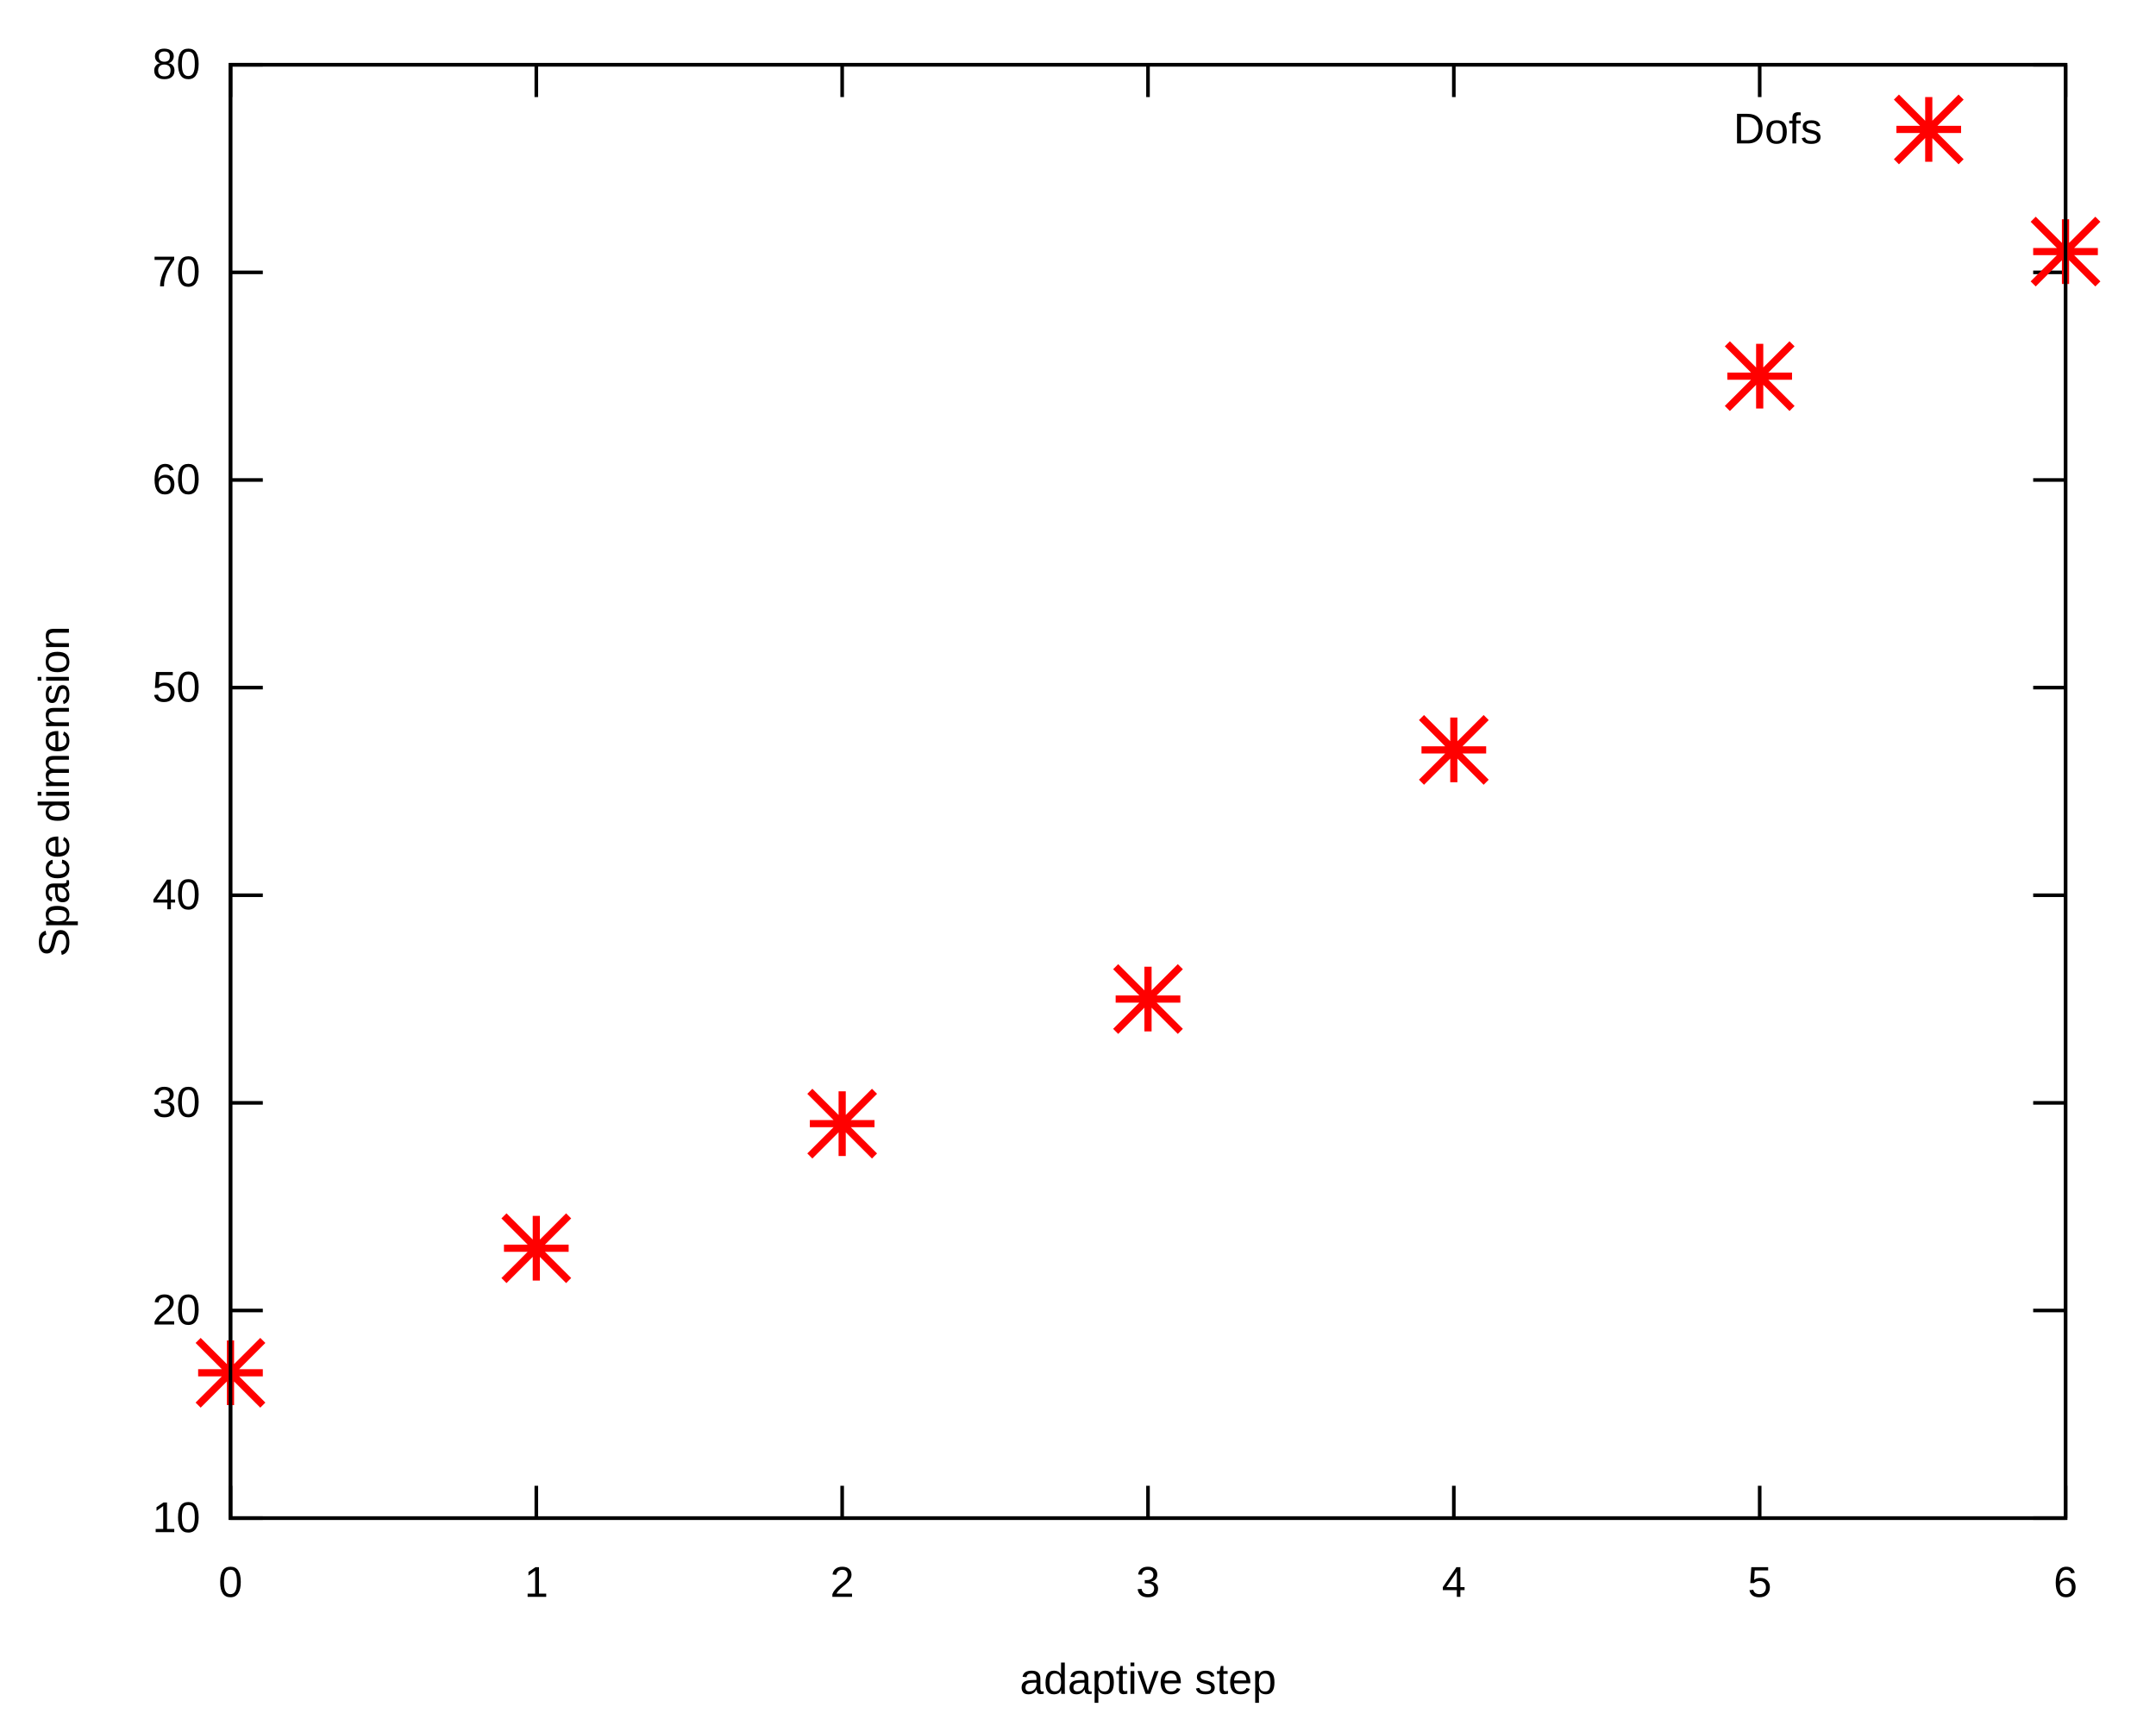
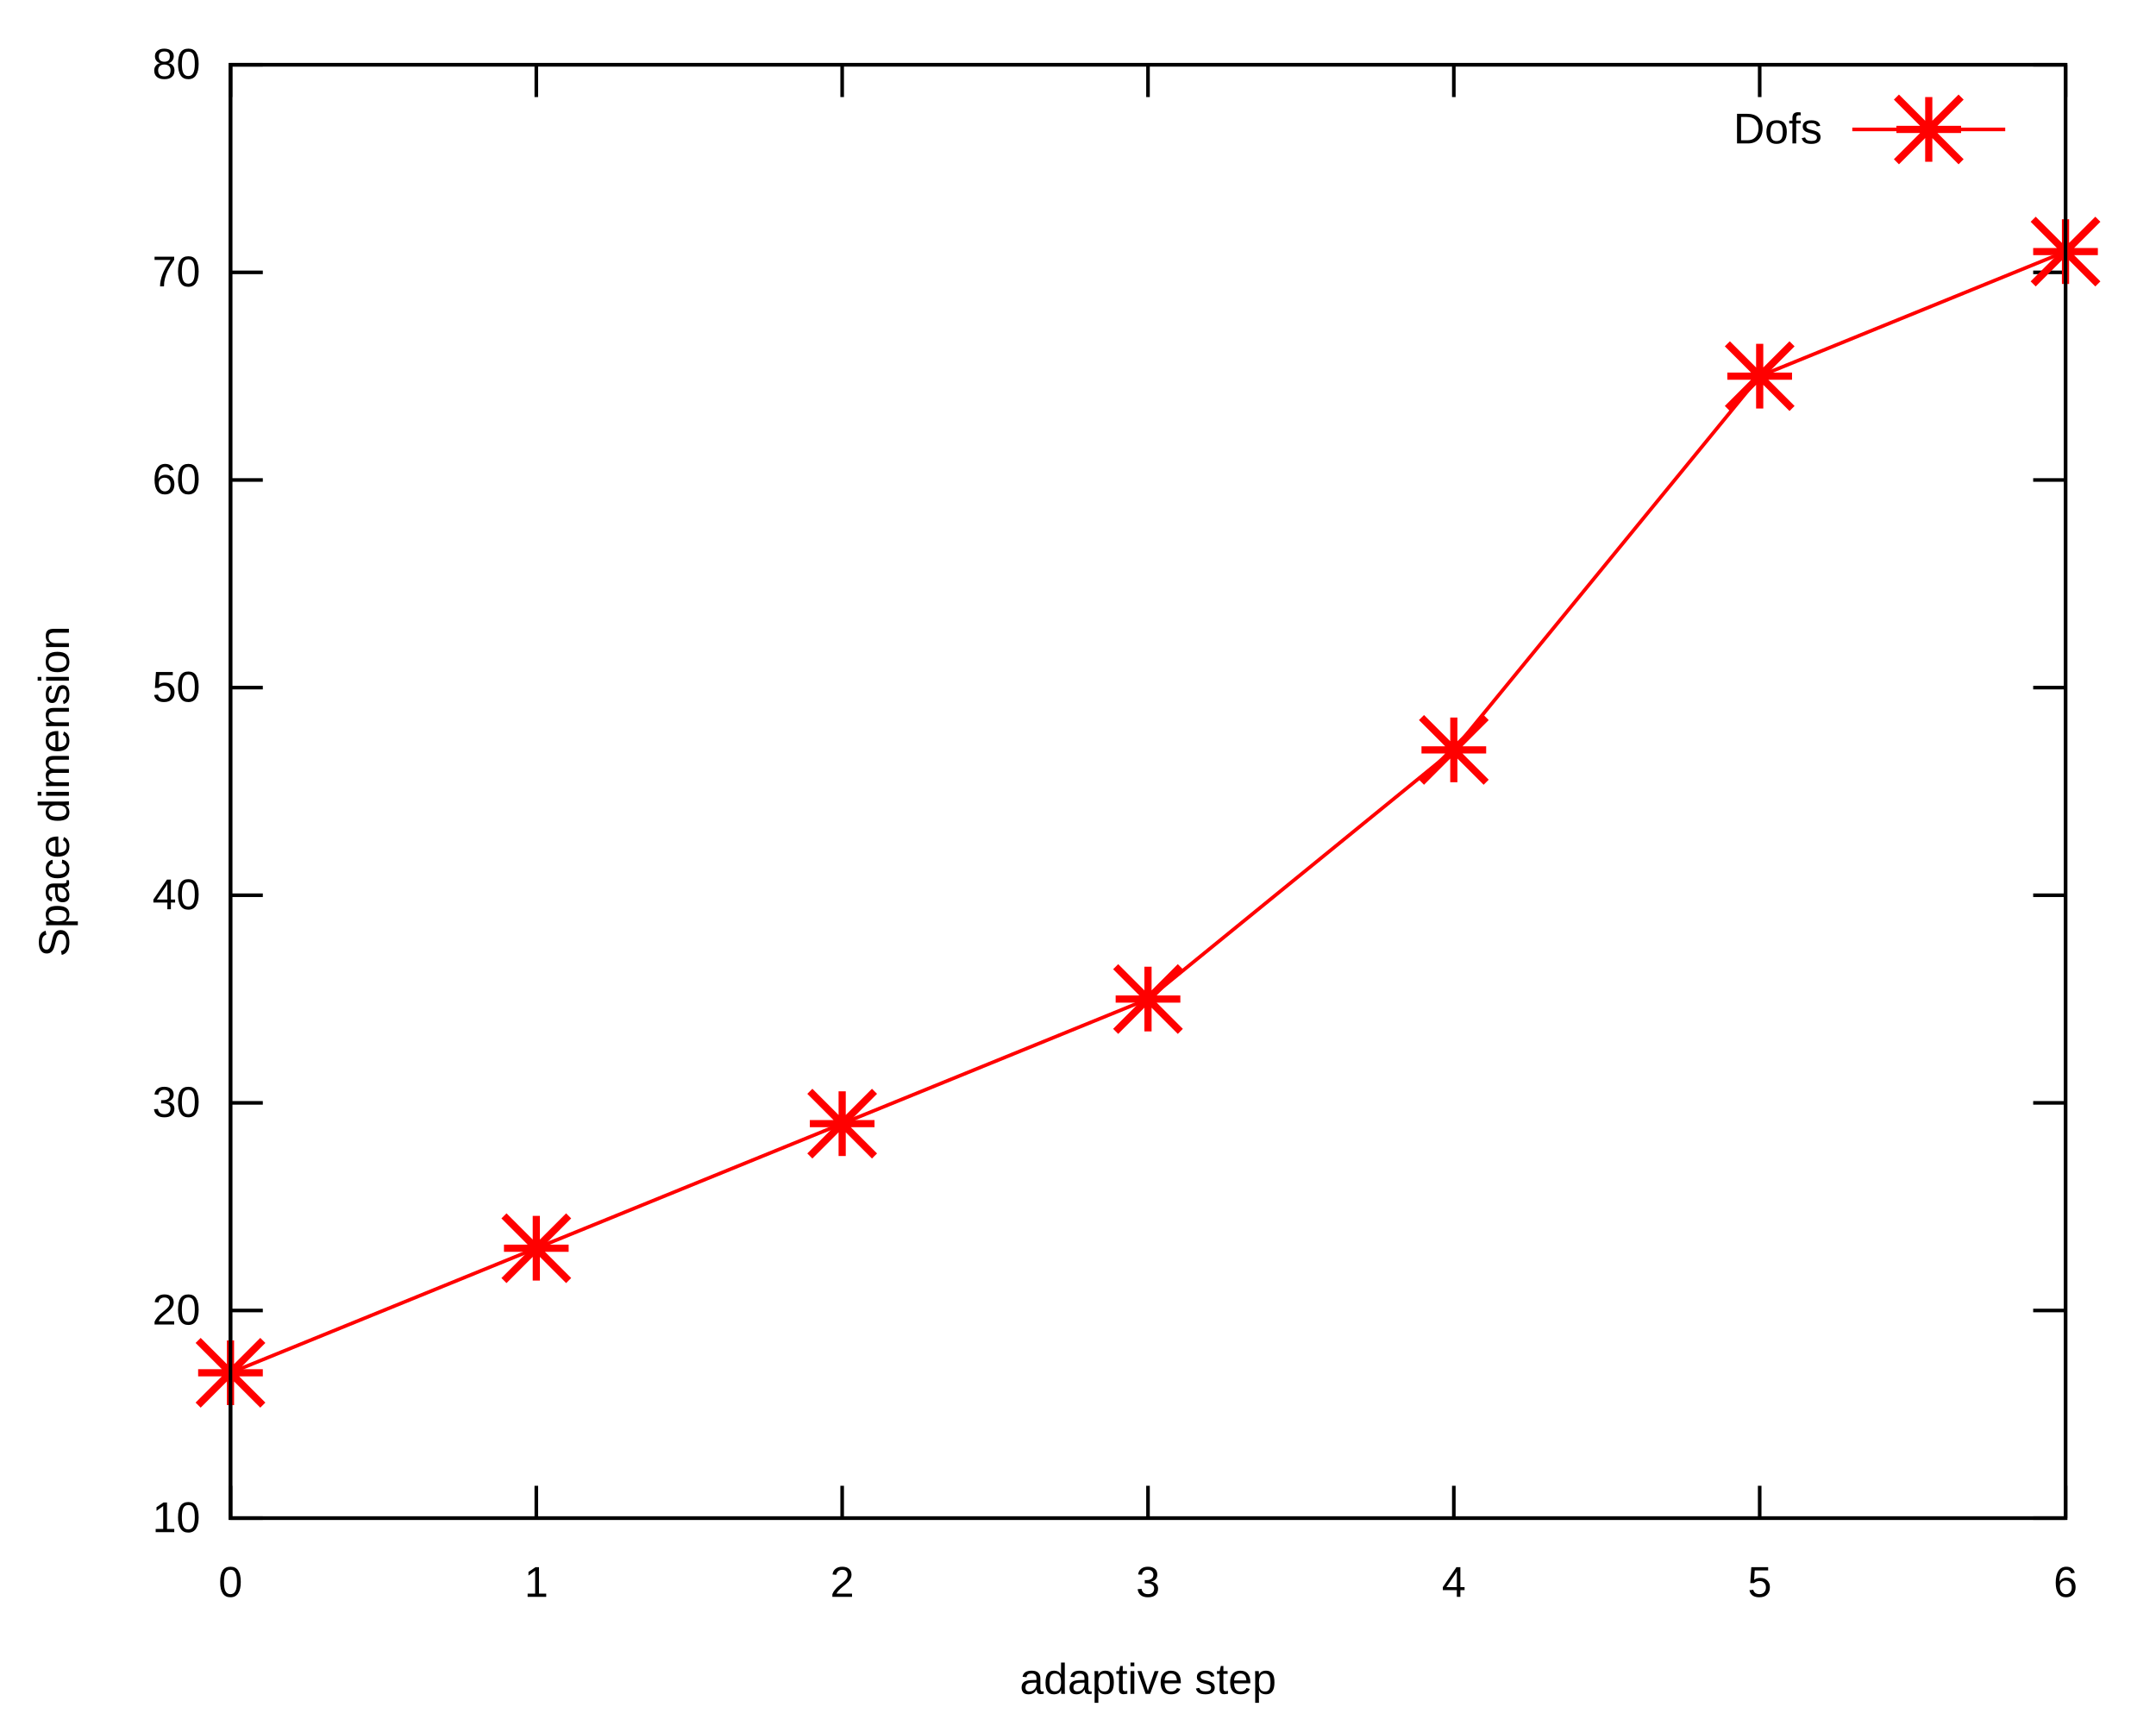
<svg xmlns="http://www.w3.org/2000/svg" xmlns:xlink="http://www.w3.org/1999/xlink" width="600" height="480" viewBox="0 0 600 480">
  <g id="gnuplot_canvas">
    <rect x="0" y="0" width="600" height="480" fill="none" />
    <defs>
      <circle id="gpDot" r="0.5" stroke-width="0.5" stroke="currentColor" />
      <path id="gpPt0" stroke-width="0.222" stroke="currentColor" d="M-1,0 h2 M0,-1 v2" />
      <path id="gpPt1" stroke-width="0.222" stroke="currentColor" d="M-1,-1 L1,1 M1,-1 L-1,1" />
      <path id="gpPt2" stroke-width="0.222" stroke="currentColor" d="M-1,0 L1,0 M0,-1 L0,1 M-1,-1 L1,1 M-1,1 L1,-1" />
      <rect id="gpPt3" stroke-width="0.222" stroke="currentColor" x="-1" y="-1" width="2" height="2" />
      <rect id="gpPt4" stroke-width="0.222" stroke="currentColor" fill="currentColor" x="-1" y="-1" width="2" height="2" />
      <circle id="gpPt5" stroke-width="0.222" stroke="currentColor" cx="0" cy="0" r="1" />
      <use xlink:href="#gpPt5" id="gpPt6" fill="currentColor" stroke="none" />
      <path id="gpPt7" stroke-width="0.222" stroke="currentColor" d="M0,-1.33 L-1.33,0.67 L1.33,0.67 z" />
      <use xlink:href="#gpPt7" id="gpPt8" fill="currentColor" stroke="none" />
      <use xlink:href="#gpPt7" id="gpPt9" stroke="currentColor" transform="rotate(180)" />
      <use xlink:href="#gpPt9" id="gpPt10" fill="currentColor" stroke="none" />
      <use xlink:href="#gpPt3" id="gpPt11" stroke="currentColor" transform="rotate(45)" />
      <use xlink:href="#gpPt11" id="gpPt12" fill="currentColor" stroke="none" />
      <path id="gpPt13" stroke-width="0.222" stroke="currentColor" d="M0,1.330 L1.265,0.411 L0.782,-1.067 L-0.782,-1.076 L-1.265,0.411 z" />
      <use xlink:href="#gpPt13" id="gpPt14" fill="currentColor" stroke="none" />
      <filter id="textbox" filterUnits="objectBoundingBox" x="0" y="0" height="1" width="1">
        <feFlood flood-color="white" flood-opacity="1" result="bgnd" />
        <feComposite in="SourceGraphic" in2="bgnd" operator="atop" />
      </filter>
      <filter id="greybox" filterUnits="objectBoundingBox" x="0" y="0" height="1" width="1">
        <feFlood flood-color="lightgrey" flood-opacity="1" result="grey" />
        <feComposite in="SourceGraphic" in2="grey" operator="atop" />
      </filter>
    </defs>
    <g fill="none" color="white" stroke="black" stroke-width="1.00" stroke-linecap="butt" stroke-linejoin="miter">
</g>
    <g fill="none" color="black" stroke="currentColor" stroke-width="1.00" stroke-linecap="butt" stroke-linejoin="miter">
      <path stroke="black" d="M64.14,422.40 L73.14,422.40 M574.82,422.40 L565.82,422.40  " />
      <g transform="translate(55.75,426.30)" stroke="none" fill="black" font-family="Arial" font-size="12.00" text-anchor="end">
        <text>
          <tspan font-family="Arial"> 10</tspan>
        </text>
      </g>
    </g>
    <g fill="none" color="black" stroke="currentColor" stroke-width="1.00" stroke-linecap="butt" stroke-linejoin="miter">
      <path stroke="black" d="M64.14,364.63 L73.14,364.63 M574.82,364.63 L565.82,364.63  " />
      <g transform="translate(55.75,368.53)" stroke="none" fill="black" font-family="Arial" font-size="12.00" text-anchor="end">
        <text>
          <tspan font-family="Arial"> 20</tspan>
        </text>
      </g>
    </g>
    <g fill="none" color="black" stroke="currentColor" stroke-width="1.00" stroke-linecap="butt" stroke-linejoin="miter">
      <path stroke="black" d="M64.14,306.86 L73.14,306.86 M574.82,306.86 L565.82,306.86  " />
      <g transform="translate(55.75,310.76)" stroke="none" fill="black" font-family="Arial" font-size="12.00" text-anchor="end">
        <text>
          <tspan font-family="Arial"> 30</tspan>
        </text>
      </g>
    </g>
    <g fill="none" color="black" stroke="currentColor" stroke-width="1.00" stroke-linecap="butt" stroke-linejoin="miter">
      <path stroke="black" d="M64.14,249.09 L73.14,249.09 M574.82,249.09 L565.82,249.09  " />
      <g transform="translate(55.75,252.99)" stroke="none" fill="black" font-family="Arial" font-size="12.00" text-anchor="end">
        <text>
          <tspan font-family="Arial"> 40</tspan>
        </text>
      </g>
    </g>
    <g fill="none" color="black" stroke="currentColor" stroke-width="1.00" stroke-linecap="butt" stroke-linejoin="miter">
      <path stroke="black" d="M64.14,191.32 L73.14,191.32 M574.82,191.32 L565.82,191.32  " />
      <g transform="translate(55.75,195.22)" stroke="none" fill="black" font-family="Arial" font-size="12.00" text-anchor="end">
        <text>
          <tspan font-family="Arial"> 50</tspan>
        </text>
      </g>
    </g>
    <g fill="none" color="black" stroke="currentColor" stroke-width="1.00" stroke-linecap="butt" stroke-linejoin="miter">
      <path stroke="black" d="M64.14,133.55 L73.14,133.55 M574.82,133.55 L565.82,133.55  " />
      <g transform="translate(55.75,137.45)" stroke="none" fill="black" font-family="Arial" font-size="12.00" text-anchor="end">
        <text>
          <tspan font-family="Arial"> 60</tspan>
        </text>
      </g>
    </g>
    <g fill="none" color="black" stroke="currentColor" stroke-width="1.00" stroke-linecap="butt" stroke-linejoin="miter">
      <path stroke="black" d="M64.14,75.78 L73.14,75.78 M574.82,75.78 L565.82,75.78  " />
      <g transform="translate(55.75,79.68)" stroke="none" fill="black" font-family="Arial" font-size="12.00" text-anchor="end">
        <text>
          <tspan font-family="Arial"> 70</tspan>
        </text>
      </g>
    </g>
    <g fill="none" color="black" stroke="currentColor" stroke-width="1.00" stroke-linecap="butt" stroke-linejoin="miter">
      <path stroke="black" d="M64.14,18.01 L73.14,18.01 M574.82,18.01 L565.82,18.01  " />
      <g transform="translate(55.75,21.91)" stroke="none" fill="black" font-family="Arial" font-size="12.00" text-anchor="end">
        <text>
          <tspan font-family="Arial"> 80</tspan>
        </text>
      </g>
    </g>
    <g fill="none" color="black" stroke="currentColor" stroke-width="1.00" stroke-linecap="butt" stroke-linejoin="miter">
      <path stroke="black" d="M64.14,422.40 L64.14,413.40 M64.14,18.01 L64.14,27.01  " />
      <g transform="translate(64.14,444.30)" stroke="none" fill="black" font-family="Arial" font-size="12.00" text-anchor="middle">
        <text>
          <tspan font-family="Arial"> 0</tspan>
        </text>
      </g>
    </g>
    <g fill="none" color="black" stroke="currentColor" stroke-width="1.00" stroke-linecap="butt" stroke-linejoin="miter">
      <path stroke="black" d="M149.25,422.40 L149.25,413.40 M149.25,18.01 L149.25,27.01  " />
      <g transform="translate(149.25,444.30)" stroke="none" fill="black" font-family="Arial" font-size="12.00" text-anchor="middle">
        <text>
          <tspan font-family="Arial"> 1</tspan>
        </text>
      </g>
    </g>
    <g fill="none" color="black" stroke="currentColor" stroke-width="1.00" stroke-linecap="butt" stroke-linejoin="miter">
      <path stroke="black" d="M234.37,422.40 L234.37,413.40 M234.37,18.01 L234.37,27.01  " />
      <g transform="translate(234.37,444.30)" stroke="none" fill="black" font-family="Arial" font-size="12.00" text-anchor="middle">
        <text>
          <tspan font-family="Arial"> 2</tspan>
        </text>
      </g>
    </g>
    <g fill="none" color="black" stroke="currentColor" stroke-width="1.00" stroke-linecap="butt" stroke-linejoin="miter">
      <path stroke="black" d="M319.48,422.40 L319.48,413.40 M319.48,18.01 L319.48,27.01  " />
      <g transform="translate(319.48,444.30)" stroke="none" fill="black" font-family="Arial" font-size="12.00" text-anchor="middle">
        <text>
          <tspan font-family="Arial"> 3</tspan>
        </text>
      </g>
    </g>
    <g fill="none" color="black" stroke="currentColor" stroke-width="1.00" stroke-linecap="butt" stroke-linejoin="miter">
      <path stroke="black" d="M404.59,422.40 L404.59,413.40 M404.59,18.01 L404.59,27.01  " />
      <g transform="translate(404.59,444.30)" stroke="none" fill="black" font-family="Arial" font-size="12.00" text-anchor="middle">
        <text>
          <tspan font-family="Arial"> 4</tspan>
        </text>
      </g>
    </g>
    <g fill="none" color="black" stroke="currentColor" stroke-width="1.00" stroke-linecap="butt" stroke-linejoin="miter">
      <path stroke="black" d="M489.71,422.40 L489.71,413.40 M489.71,18.01 L489.71,27.01  " />
      <g transform="translate(489.71,444.30)" stroke="none" fill="black" font-family="Arial" font-size="12.00" text-anchor="middle">
        <text>
          <tspan font-family="Arial"> 5</tspan>
        </text>
      </g>
    </g>
    <g fill="none" color="black" stroke="currentColor" stroke-width="1.00" stroke-linecap="butt" stroke-linejoin="miter">
      <path stroke="black" d="M574.82,422.40 L574.82,413.40 M574.82,18.01 L574.82,27.01  " />
      <g transform="translate(574.82,444.30)" stroke="none" fill="black" font-family="Arial" font-size="12.00" text-anchor="middle">
        <text>
          <tspan font-family="Arial"> 6</tspan>
        </text>
      </g>
    </g>
    <g fill="none" color="black" stroke="currentColor" stroke-width="1.00" stroke-linecap="butt" stroke-linejoin="miter">
</g>
    <g fill="none" color="black" stroke="currentColor" stroke-width="1.00" stroke-linecap="butt" stroke-linejoin="miter">
      <path stroke="black" d="M64.14,18.01 L64.14,422.40 L574.82,422.40 L574.82,18.01 L64.14,18.01 Z  " />
    </g>
    <g fill="none" color="black" stroke="currentColor" stroke-width="1.00" stroke-linecap="butt" stroke-linejoin="miter">
</g>
    <g id="gnuplot_plot_1">
      <g fill="none" color="black" stroke="currentColor" stroke-width="1.00" stroke-linecap="butt" stroke-linejoin="miter">
        <g transform="translate(507.09,39.91)" stroke="none" fill="black" font-family="Arial" font-size="12.00" text-anchor="end">
          <text>
            <tspan font-family="Arial">Dofs</tspan>
          </text>
        </g>
      </g>
      <g fill="none" color="black" stroke="currentColor" stroke-width="1.00" stroke-linecap="butt" stroke-linejoin="miter">
+         <path stroke="rgb(255,   0,   0)" d="M515.48,36.01 L558.04,36.01 M64.14,381.96 L149.25,347.30 L234.37,312.64 L319.48,277.97 L404.59,208.65 L489.71,104.66   L574.82,70.00  " />
        <use xlink:href="#gpPt2" transform="translate(64.14,381.96) scale(9.00)" color="rgb(255,   0,   0)" />
        <use xlink:href="#gpPt2" transform="translate(149.25,347.30) scale(9.00)" color="rgb(255,   0,   0)" />
        <use xlink:href="#gpPt2" transform="translate(234.37,312.64) scale(9.00)" color="rgb(255,   0,   0)" />
        <use xlink:href="#gpPt2" transform="translate(319.48,277.97) scale(9.00)" color="rgb(255,   0,   0)" />
        <use xlink:href="#gpPt2" transform="translate(404.59,208.65) scale(9.00)" color="rgb(255,   0,   0)" />
        <use xlink:href="#gpPt2" transform="translate(489.71,104.66) scale(9.00)" color="rgb(255,   0,   0)" />
        <use xlink:href="#gpPt2" transform="translate(574.82,70.00) scale(9.00)" color="rgb(255,   0,   0)" />
        <use xlink:href="#gpPt2" transform="translate(536.76,36.01) scale(9.00)" color="rgb(255,   0,   0)" />
      </g>
    </g>
    <g fill="none" color="white" stroke="rgb(255,   0,   0)" stroke-width="2.00" stroke-linecap="butt" stroke-linejoin="miter">
</g>
    <g fill="none" color="black" stroke="currentColor" stroke-width="2.00" stroke-linecap="butt" stroke-linejoin="miter">
</g>
    <g fill="none" color="black" stroke="black" stroke-width="1.00" stroke-linecap="butt" stroke-linejoin="miter">
</g>
    <g fill="none" color="black" stroke="currentColor" stroke-width="1.00" stroke-linecap="butt" stroke-linejoin="miter">
      <path stroke="black" d="M64.14,18.01 L64.14,422.40 L574.82,422.40 L574.82,18.01 L64.14,18.01 Z  " />
      <g transform="translate(19.18,220.21) rotate(270.00)" stroke="none" fill="black" font-family="Arial" font-size="12.00" text-anchor="middle">
        <text>
          <tspan font-family="Arial">Space dimension</tspan>
        </text>
      </g>
    </g>
    <g fill="none" color="black" stroke="currentColor" stroke-width="1.00" stroke-linecap="butt" stroke-linejoin="miter">
      <g transform="translate(319.48,471.30)" stroke="none" fill="black" font-family="Arial" font-size="12.00" text-anchor="middle">
        <text>
          <tspan font-family="Arial">adaptive step</tspan>
        </text>
      </g>
    </g>
    <g fill="none" color="black" stroke="currentColor" stroke-width="1.00" stroke-linecap="butt" stroke-linejoin="miter">
</g>
    <g fill="none" color="black" stroke="currentColor" stroke-width="1.00" stroke-linecap="butt" stroke-linejoin="miter">
</g>
  </g>
</svg>
